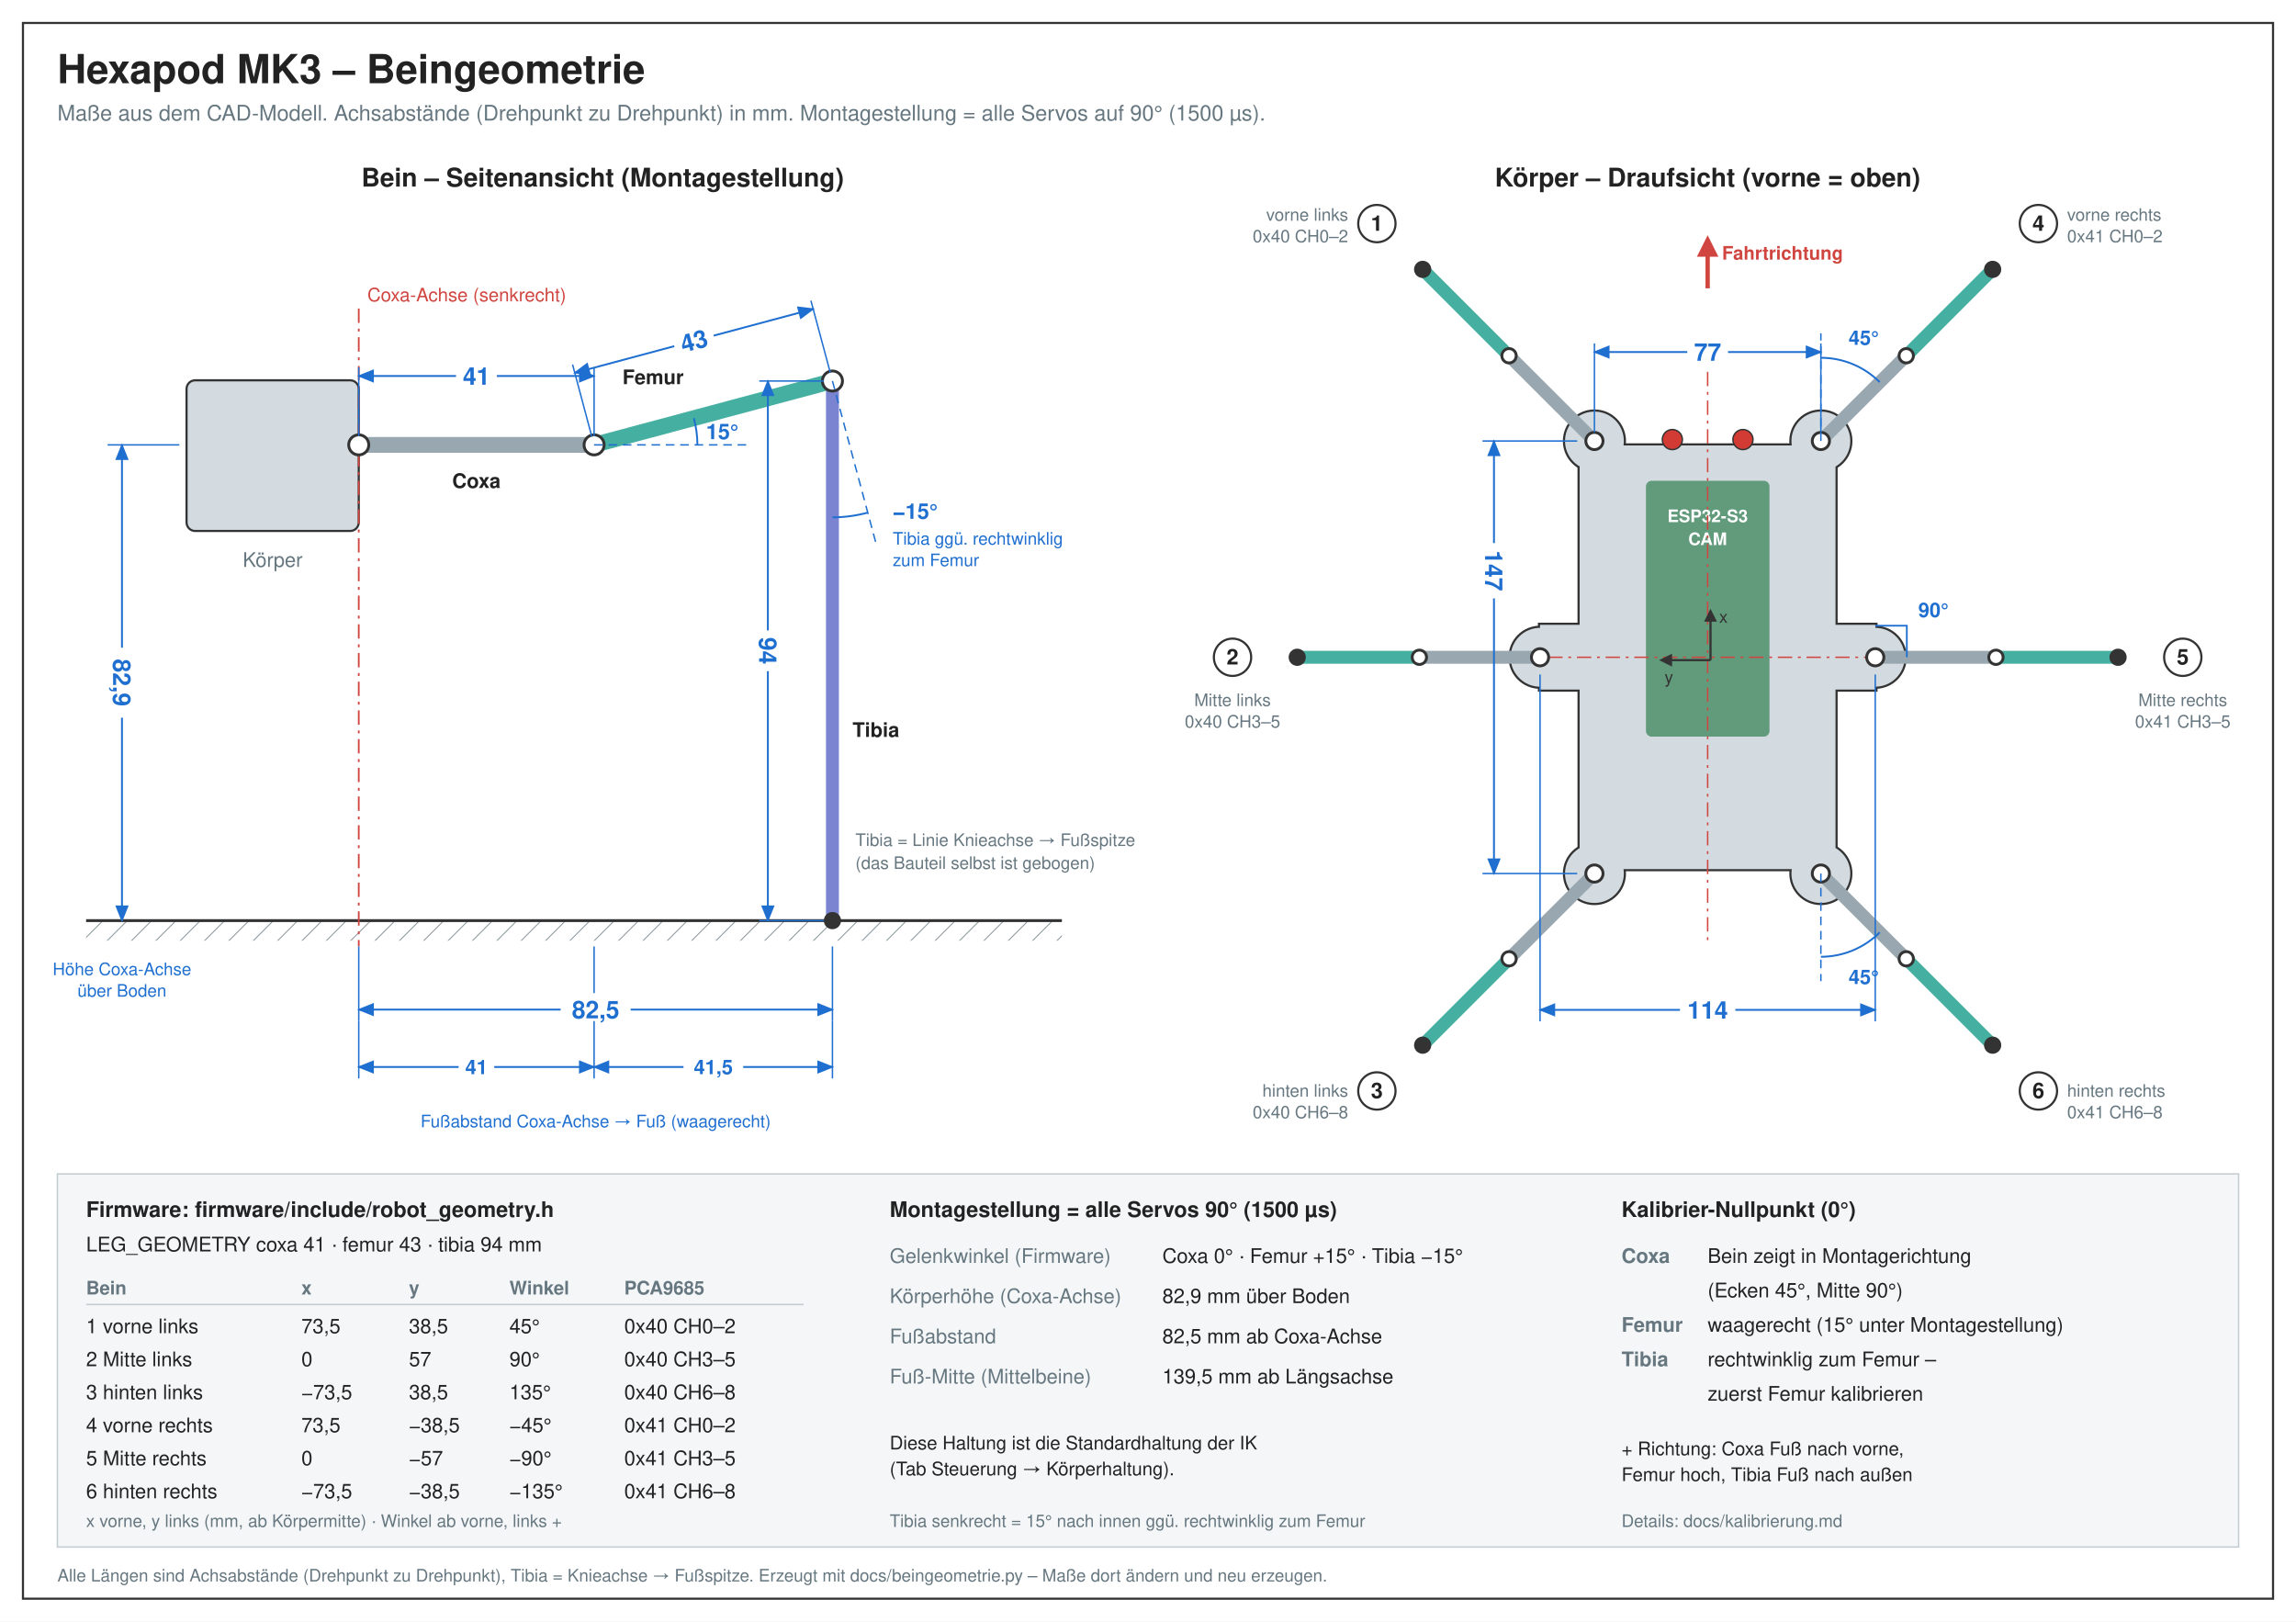
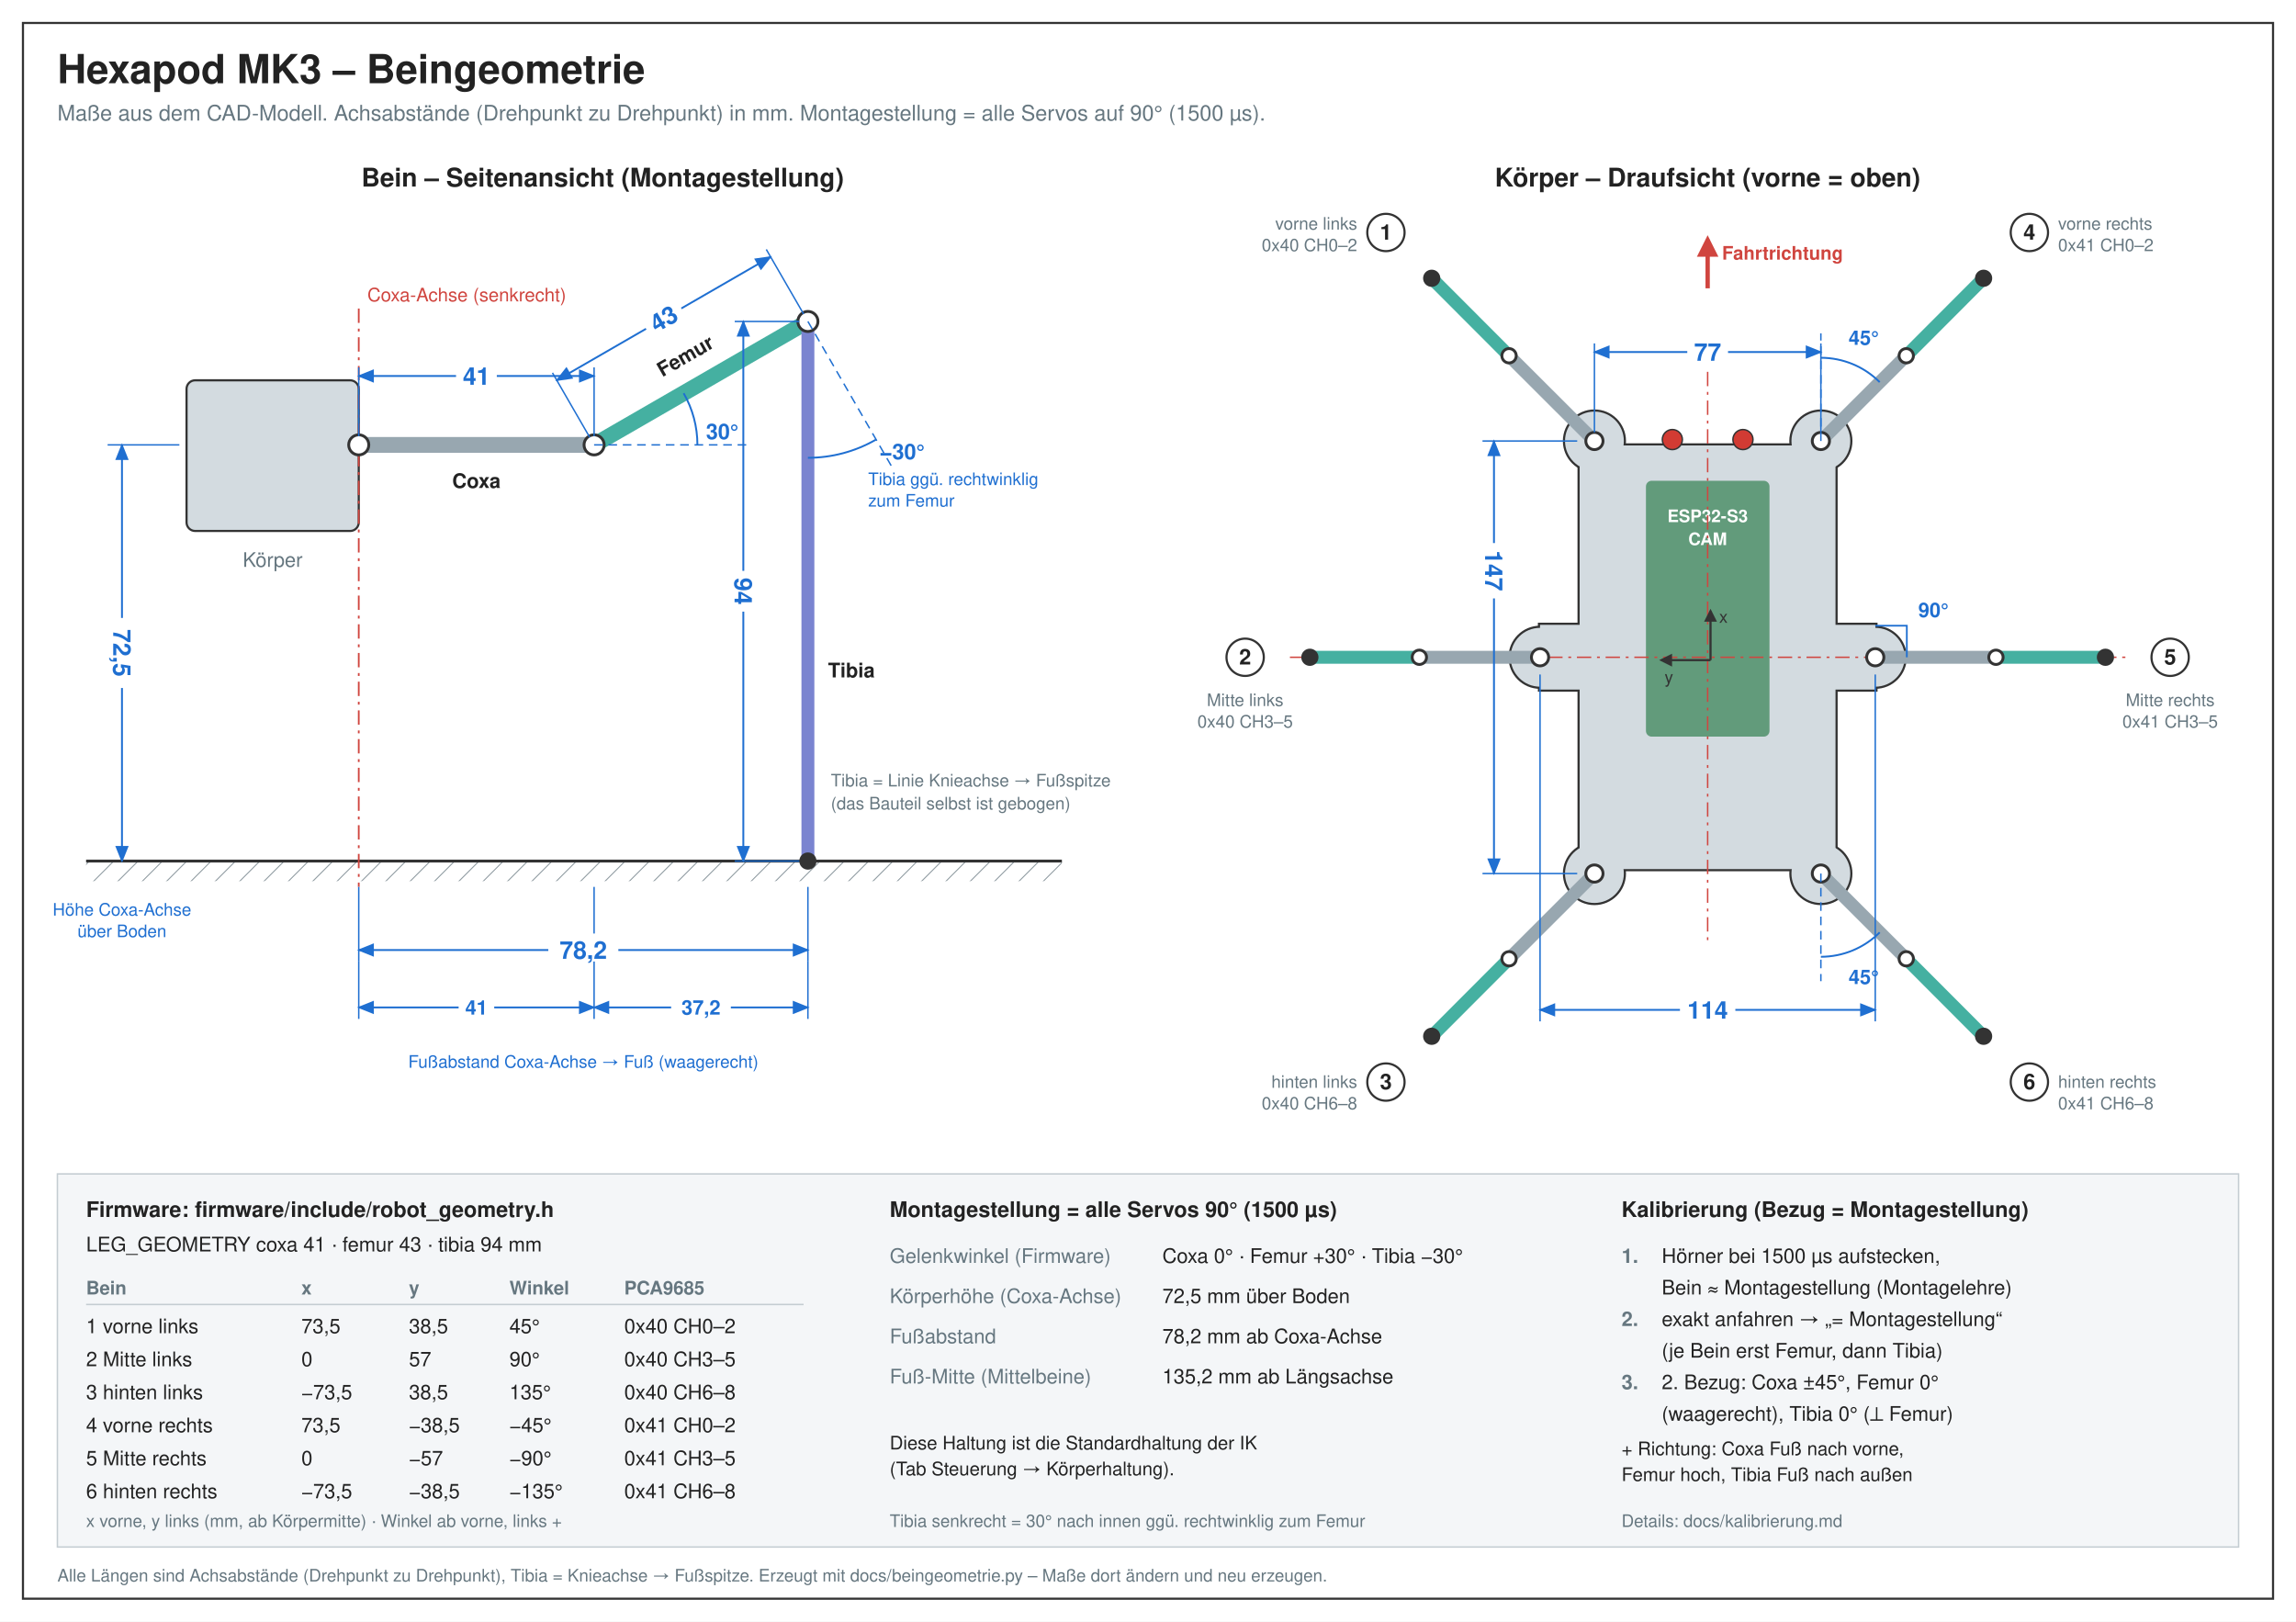
<svg xmlns="http://www.w3.org/2000/svg" width="1600" height="1130" viewBox="0 0 1600 1130" font-family="Helvetica, Arial, 'Liberation Sans', 'DejaVu Sans', sans-serif">
  <defs>
    <marker id="arr" viewBox="0 0 10 10" refX="9" refY="5" markerWidth="9" markerHeight="9" orient="auto-start-reverse">
      <path d="M0,1 L10,5 L0,9 z" fill="#1f6fd1" />
    </marker>
    <pattern id="hatch" width="12" height="12" patternUnits="userSpaceOnUse" patternTransform="rotate(45)">
      <line x1="0" y1="0" x2="0" y2="12" stroke="#8a969c" stroke-width="1.2" />
    </pattern>
  </defs>
  <rect width="1600" height="1130" fill="#fff" />
  <rect x="16" y="16" width="1568" height="1098" fill="none" stroke="#333" stroke-width="1.5" />
  <text x="40.0" y="58.0" font-size="28" text-anchor="start" fill="#222" font-weight="bold">Hexapod MK3 – Beingeometrie</text>
  <text x="40.0" y="84.0" font-size="15" text-anchor="start" fill="#667780" font-weight="normal">Maße aus dem CAD-Modell. Achsabstände (Drehpunkt zu Drehpunkt) in mm. Montagestellung = alle Servos auf 90° (1500 µs).</text>
  <text x="420.0" y="130.0" font-size="18" text-anchor="middle" fill="#222" font-weight="bold">Bein – Seitenansicht (Montagestellung)</text>
-   <rect x="60" y="641.5" width="680" height="14" fill="url(#hatch)" />
-   <line x1="60.0" y1="641.5" x2="740.0" y2="641.5" stroke="#333" stroke-width="2" />
+   <rect x="60" y="600.0" width="680" height="14" fill="url(#hatch)" />
+   <line x1="60.0" y1="600.0" x2="740.0" y2="600.0" stroke="#333" stroke-width="2" />
  <rect x="130.0" y="265.0" width="120" height="105" rx="6" fill="#d3dbe0" stroke="#333" stroke-width="1.5" />
  <text x="190.0" y="395.0" font-size="14" text-anchor="middle" fill="#667780" font-weight="normal">Körper</text>
-   <line x1="250.0" y1="215.0" x2="250.0" y2="659.5" stroke="#d0453f" stroke-width="1.2" stroke-dasharray="10 4 2 4" />
+   <line x1="250.0" y1="215.0" x2="250.0" y2="618.0" stroke="#d0453f" stroke-width="1.2" stroke-dasharray="10 4 2 4" />
  <text x="256.0" y="210.0" font-size="13" text-anchor="start" fill="#d0453f" font-weight="normal">Coxa-Achse (senkrecht)</text>
  <line x1="250.0" y1="310.0" x2="414.0" y2="310.0" stroke="#98a7b0" stroke-width="11" stroke-linecap="round" />
-   <line x1="414.0" y1="310.0" x2="580.1" y2="265.5" stroke="#45b0a1" stroke-width="11" stroke-linecap="round" />
-   <line x1="580.1" y1="265.5" x2="580.1" y2="641.5" stroke="#7a84d0" stroke-width="9" stroke-linecap="round" />
+   <line x1="414.0" y1="310.0" x2="563.0" y2="224.0" stroke="#45b0a1" stroke-width="11" stroke-linecap="round" />
+   <line x1="563.0" y1="224.0" x2="563.0" y2="600.0" stroke="#7a84d0" stroke-width="9" stroke-linecap="round" />
  <circle cx="250.0" cy="310.0" r="7" fill="#fff" stroke="#333" stroke-width="2" />
  <circle cx="414.0" cy="310.0" r="7" fill="#fff" stroke="#333" stroke-width="2" />
-   <circle cx="580.1" cy="265.5" r="7" fill="#fff" stroke="#333" stroke-width="2" />
-   <circle cx="580.1" cy="641.5" r="6" fill="#333" />
+   <circle cx="563.0" cy="224.0" r="7" fill="#fff" stroke="#333" stroke-width="2" />
+   <circle cx="563.0" cy="600.0" r="6" fill="#333" />
  <text x="332.0" y="340.0" font-size="14" text-anchor="middle" fill="#222" font-weight="bold">Coxa</text>
-   <text x="455.1" y="267.7" font-size="14" text-anchor="middle" fill="#222" font-weight="bold">Femur</text>
-   <text x="594.1" y="513.5" font-size="14" text-anchor="start" fill="#222" font-weight="bold">Tibia</text>
-   <text x="596.1" y="589.5" font-size="12" text-anchor="start" fill="#667780" font-weight="normal">Tibia = Linie Knieachse → Fußspitze</text>
-   <text x="596.1" y="605.5" font-size="12" text-anchor="start" fill="#667780" font-weight="normal">(das Bauteil selbst ist gebogen)</text>
+   <text x="477.5" y="252.9" font-size="14" text-anchor="middle" fill="#222" font-weight="bold" transform="rotate(-30.0 477.5 247.9)">Femur</text>
+   <text x="577.0" y="472.0" font-size="14" text-anchor="start" fill="#222" font-weight="bold">Tibia</text>
+   <text x="579.0" y="548.0" font-size="12" text-anchor="start" fill="#667780" font-weight="normal">Tibia = Linie Knieachse → Fußspitze</text>
+   <text x="579.0" y="564.0" font-size="12" text-anchor="start" fill="#667780" font-weight="normal">(das Bauteil selbst ist gebogen)</text>
  <line x1="250.0" y1="304.0" x2="250.0" y2="256.0" stroke="#1f6fd1" stroke-width="1" />
  <line x1="414.0" y1="304.0" x2="414.0" y2="256.0" stroke="#1f6fd1" stroke-width="1" />
  <line x1="250.0" y1="262.0" x2="414.0" y2="262.0" stroke="#1f6fd1" stroke-width="1.3" marker-start="url(#arr)" marker-end="url(#arr)" />
  <g>
    <rect x="317.8" y="250.5" width="28.4" height="23" fill="#fff" rx="3" />
    <text x="332.0" y="268.1" font-size="17" text-anchor="middle" fill="#1f6fd1" font-weight="bold">41</text>
  </g>
-   <line x1="412.4" y1="304.2" x2="399.0" y2="254.0" stroke="#1f6fd1" stroke-width="1" />
-   <line x1="578.6" y1="259.7" x2="565.1" y2="209.5" stroke="#1f6fd1" stroke-width="1" />
-   <line x1="400.5" y1="259.8" x2="566.7" y2="215.3" stroke="#1f6fd1" stroke-width="1.3" marker-start="url(#arr)" marker-end="url(#arr)" />
-   <g transform="rotate(-15.0 483.6 237.5)">
-     <rect x="469.4" y="226.0" width="28.4" height="23" fill="#fff" rx="3" />
-     <text x="483.6" y="243.6" font-size="17" text-anchor="middle" fill="#1f6fd1" font-weight="bold">43</text>
-   </g>
-   <line x1="574.1" y1="265.5" x2="529.1" y2="265.5" stroke="#1f6fd1" stroke-width="1" />
-   <line x1="574.1" y1="641.5" x2="529.1" y2="641.5" stroke="#1f6fd1" stroke-width="1" />
-   <line x1="535.1" y1="265.5" x2="535.1" y2="641.5" stroke="#1f6fd1" stroke-width="1.3" marker-start="url(#arr)" marker-end="url(#arr)" />
-   <g transform="rotate(90.0 535.1 453.5)">
-     <rect x="520.9" y="442.0" width="28.4" height="23" fill="#fff" rx="3" />
-     <text x="535.1" y="459.6" font-size="17" text-anchor="middle" fill="#1f6fd1" font-weight="bold">94</text>
+   <line x1="411.0" y1="304.8" x2="385.0" y2="259.8" stroke="#1f6fd1" stroke-width="1" />
+   <line x1="560.0" y1="218.8" x2="534.0" y2="173.8" stroke="#1f6fd1" stroke-width="1" />
+   <line x1="388.0" y1="265.0" x2="537.0" y2="179.0" stroke="#1f6fd1" stroke-width="1.3" marker-start="url(#arr)" marker-end="url(#arr)" />
+   <g transform="rotate(-30.0 462.5 222.0)">
+     <rect x="448.3" y="210.5" width="28.4" height="23" fill="#fff" rx="3" />
+     <text x="462.5" y="228.1" font-size="17" text-anchor="middle" fill="#1f6fd1" font-weight="bold">43</text>
+   </g>
+   <line x1="557.0" y1="224.0" x2="512.0" y2="224.0" stroke="#1f6fd1" stroke-width="1" />
+   <line x1="557.0" y1="600.0" x2="512.0" y2="600.0" stroke="#1f6fd1" stroke-width="1" />
+   <line x1="518.0" y1="224.0" x2="518.0" y2="600.0" stroke="#1f6fd1" stroke-width="1.3" marker-start="url(#arr)" marker-end="url(#arr)" />
+   <g transform="rotate(90.0 518.0 412.0)">
+     <rect x="503.8" y="400.5" width="28.4" height="23" fill="#fff" rx="3" />
+     <text x="518.0" y="418.1" font-size="17" text-anchor="middle" fill="#1f6fd1" font-weight="bold">94</text>
  </g>
  <line x1="414.0" y1="310.0" x2="524.0" y2="310.0" stroke="#1f6fd1" stroke-width="1" stroke-dasharray="6 4" />
-   <path d="M483.5,291.4 A72,72 0 0,1 486.0,310.0" fill="none" stroke="#1f6fd1" stroke-width="1.3" />
-   <text x="492.0" y="306.0" font-size="15" text-anchor="start" fill="#1f6fd1" font-weight="bold">15°</text>
-   <line x1="580.1" y1="265.5" x2="611.2" y2="381.4" stroke="#1f6fd1" stroke-width="1" stroke-dasharray="6 4" />
-   <path d="M604.7,357.2 A95,95 0 0,1 580.1,360.5" fill="none" stroke="#1f6fd1" stroke-width="1.3" />
-   <text x="622.1" y="361.5" font-size="15" text-anchor="start" fill="#1f6fd1" font-weight="bold">−15°</text>
-   <text x="622.1" y="379.5" font-size="12" text-anchor="start" fill="#1f6fd1" font-weight="normal">Tibia ggü. rechtwinklig</text>
-   <text x="622.1" y="394.5" font-size="12" text-anchor="start" fill="#1f6fd1" font-weight="normal">zum Femur</text>
-   <line x1="85.0" y1="310.0" x2="85.0" y2="641.5" stroke="#1f6fd1" stroke-width="1.3" marker-start="url(#arr)" marker-end="url(#arr)" />
-   <g transform="rotate(90.0 85.0 475.7)">
-     <rect x="60.6" y="464.2" width="48.8" height="23" fill="#fff" rx="3" />
-     <text x="85.0" y="481.9" font-size="17" text-anchor="middle" fill="#1f6fd1" font-weight="bold">82,9</text>
+   <path d="M476.4,274.0 A72,72 0 0,1 486.0,310.0" fill="none" stroke="#1f6fd1" stroke-width="1.3" />
+   <text x="492.0" y="306.0" font-size="15" text-anchor="start" fill="#1f6fd1" font-weight="bold">30°</text>
+   <line x1="563.0" y1="224.0" x2="623.0" y2="327.9" stroke="#1f6fd1" stroke-width="1" stroke-dasharray="6 4" />
+   <path d="M610.5,306.3 A95,95 0 0,1 563.0,319.0" fill="none" stroke="#1f6fd1" stroke-width="1.3" />
+   <text x="613.0" y="320.0" font-size="15" text-anchor="start" fill="#1f6fd1" font-weight="bold">−30°</text>
+   <text x="605.0" y="338.0" font-size="12" text-anchor="start" fill="#1f6fd1" font-weight="normal">Tibia ggü. rechtwinklig</text>
+   <text x="605.0" y="353.0" font-size="12" text-anchor="start" fill="#1f6fd1" font-weight="normal">zum Femur</text>
+   <line x1="85.0" y1="310.0" x2="85.0" y2="600.0" stroke="#1f6fd1" stroke-width="1.3" marker-start="url(#arr)" marker-end="url(#arr)" />
+   <g transform="rotate(90.0 85.0 455.0)">
+     <rect x="60.6" y="443.5" width="48.8" height="23" fill="#fff" rx="3" />
+     <text x="85.0" y="461.1" font-size="17" text-anchor="middle" fill="#1f6fd1" font-weight="bold">72,5</text>
  </g>
  <line x1="75.0" y1="310.0" x2="125.0" y2="310.0" stroke="#1f6fd1" stroke-width="1" />
-   <text x="85.0" y="679.5" font-size="12" text-anchor="middle" fill="#1f6fd1" font-weight="normal">Höhe Coxa-Achse</text>
-   <text x="85.0" y="694.5" font-size="12" text-anchor="middle" fill="#1f6fd1" font-weight="normal">über Boden</text>
-   <line x1="250.0" y1="659.5" x2="250.0" y2="711.5" stroke="#1f6fd1" stroke-width="1" />
-   <line x1="414.0" y1="659.5" x2="414.0" y2="711.5" stroke="#1f6fd1" stroke-width="1" />
-   <line x1="580.1" y1="659.5" x2="580.1" y2="711.5" stroke="#1f6fd1" stroke-width="1" />
-   <line x1="250.0" y1="703.5" x2="580.1" y2="703.5" stroke="#1f6fd1" stroke-width="1.3" marker-start="url(#arr)" marker-end="url(#arr)" />
-   <g>
-     <rect x="390.7" y="692.0" width="48.8" height="23" fill="#fff" rx="3" />
-     <text x="415.1" y="709.6" font-size="17" text-anchor="middle" fill="#1f6fd1" font-weight="bold">82,5</text>
-   </g>
-   <line x1="250.0" y1="743.5" x2="414.0" y2="743.5" stroke="#1f6fd1" stroke-width="1.3" marker-start="url(#arr)" marker-end="url(#arr)" />
-   <g>
-     <rect x="319.6" y="733.5" width="24.8" height="20" fill="#fff" rx="3" />
-     <text x="332.0" y="748.5" font-size="14" text-anchor="middle" fill="#1f6fd1" font-weight="bold">41</text>
-   </g>
-   <line x1="414.0" y1="743.5" x2="580.1" y2="743.5" stroke="#1f6fd1" stroke-width="1.3" marker-start="url(#arr)" marker-end="url(#arr)" />
-   <g>
-     <rect x="476.3" y="733.5" width="41.6" height="20" fill="#fff" rx="3" />
-     <text x="497.1" y="748.5" font-size="14" text-anchor="middle" fill="#1f6fd1" font-weight="bold">41,5</text>
-   </g>
-   <line x1="250.0" y1="711.5" x2="250.0" y2="751.5" stroke="#1f6fd1" stroke-width="1" />
-   <line x1="414.0" y1="711.5" x2="414.0" y2="751.5" stroke="#1f6fd1" stroke-width="1" />
-   <line x1="580.1" y1="711.5" x2="580.1" y2="751.5" stroke="#1f6fd1" stroke-width="1" />
-   <text x="415.1" y="785.5" font-size="12" text-anchor="middle" fill="#1f6fd1" font-weight="normal">Fußabstand Coxa-Achse → Fuß (waagerecht)</text>
+   <text x="85.0" y="638.0" font-size="12" text-anchor="middle" fill="#1f6fd1" font-weight="normal">Höhe Coxa-Achse</text>
+   <text x="85.0" y="653.0" font-size="12" text-anchor="middle" fill="#1f6fd1" font-weight="normal">über Boden</text>
+   <line x1="250.0" y1="618.0" x2="250.0" y2="670.0" stroke="#1f6fd1" stroke-width="1" />
+   <line x1="414.0" y1="618.0" x2="414.0" y2="670.0" stroke="#1f6fd1" stroke-width="1" />
+   <line x1="563.0" y1="618.0" x2="563.0" y2="670.0" stroke="#1f6fd1" stroke-width="1" />
+   <line x1="250.0" y1="662.0" x2="563.0" y2="662.0" stroke="#1f6fd1" stroke-width="1.3" marker-start="url(#arr)" marker-end="url(#arr)" />
+   <g>
+     <rect x="382.1" y="650.5" width="48.8" height="23" fill="#fff" rx="3" />
+     <text x="406.5" y="668.1" font-size="17" text-anchor="middle" fill="#1f6fd1" font-weight="bold">78,2</text>
+   </g>
+   <line x1="250.0" y1="702.0" x2="414.0" y2="702.0" stroke="#1f6fd1" stroke-width="1.3" marker-start="url(#arr)" marker-end="url(#arr)" />
+   <g>
+     <rect x="319.6" y="692.0" width="24.8" height="20" fill="#fff" rx="3" />
+     <text x="332.0" y="707.0" font-size="14" text-anchor="middle" fill="#1f6fd1" font-weight="bold">41</text>
+   </g>
+   <line x1="414.0" y1="702.0" x2="563.0" y2="702.0" stroke="#1f6fd1" stroke-width="1.3" marker-start="url(#arr)" marker-end="url(#arr)" />
+   <g>
+     <rect x="467.7" y="692.0" width="41.6" height="20" fill="#fff" rx="3" />
+     <text x="488.5" y="707.0" font-size="14" text-anchor="middle" fill="#1f6fd1" font-weight="bold">37,2</text>
+   </g>
+   <line x1="250.0" y1="670.0" x2="250.0" y2="710.0" stroke="#1f6fd1" stroke-width="1" />
+   <line x1="414.0" y1="670.0" x2="414.0" y2="710.0" stroke="#1f6fd1" stroke-width="1" />
+   <line x1="563.0" y1="670.0" x2="563.0" y2="710.0" stroke="#1f6fd1" stroke-width="1" />
+   <text x="406.5" y="744.0" font-size="12" text-anchor="middle" fill="#1f6fd1" font-weight="normal">Fußabstand Coxa-Achse → Fuß (waagerecht)</text>
  <text x="1190.0" y="130.0" font-size="18" text-anchor="middle" fill="#222" font-weight="bold">Körper – Draufsicht (vorne = oben)</text>
  <rect x="1100.8" y="310.4" width="178.3" height="295.2" rx="12" fill="#333" stroke="#333" stroke-width="3" />
  <circle cx="1111.1" cy="307.3" r="20.5" fill="#333" stroke="#333" stroke-width="3" />
  <circle cx="1073.2" cy="458.0" r="20.5" fill="#333" stroke="#333" stroke-width="3" />
  <circle cx="1111.1" cy="608.7" r="20.5" fill="#333" stroke="#333" stroke-width="3" />
  <circle cx="1268.9" cy="307.3" r="20.5" fill="#333" stroke="#333" stroke-width="3" />
  <circle cx="1306.8" cy="458.0" r="20.5" fill="#333" stroke="#333" stroke-width="3" />
  <circle cx="1268.9" cy="608.7" r="20.5" fill="#333" stroke="#333" stroke-width="3" />
  <rect x="1073.2" y="435.4" width="31.8" height="45.1" rx="0" fill="#333" stroke="#333" stroke-width="3" />
  <rect x="1275.1" y="435.4" width="31.8" height="45.1" rx="0" fill="#333" stroke="#333" stroke-width="3" />
  <rect x="1100.8" y="310.4" width="178.3" height="295.2" rx="12" fill="#d3dbe0" />
  <circle cx="1111.1" cy="307.3" r="20.5" fill="#d3dbe0" />
  <circle cx="1073.2" cy="458.0" r="20.5" fill="#d3dbe0" />
  <circle cx="1111.1" cy="608.7" r="20.5" fill="#d3dbe0" />
  <circle cx="1268.9" cy="307.3" r="20.5" fill="#d3dbe0" />
  <circle cx="1306.8" cy="458.0" r="20.5" fill="#d3dbe0" />
  <circle cx="1268.9" cy="608.7" r="20.5" fill="#d3dbe0" />
  <rect x="1073.2" y="435.4" width="31.8" height="45.1" rx="0" fill="#d3dbe0" />
  <rect x="1275.1" y="435.4" width="31.8" height="45.1" rx="0" fill="#d3dbe0" />
  <rect x="1147.0" y="335.0" width="86.1" height="178.3" rx="4" fill="#4f8f6a" opacity="0.85" />
  <text x="1190.0" y="363.8" font-size="12" text-anchor="middle" fill="#fff" font-weight="bold">ESP32-S3</text>
  <text x="1190.0" y="379.8" font-size="12" text-anchor="middle" fill="#fff" font-weight="bold">CAM</text>
  <circle cx="1165.4" cy="306.3" r="7" fill="#d23b33" stroke="#333" stroke-width="1" />
  <circle cx="1214.6" cy="306.3" r="7" fill="#d23b33" stroke="#333" stroke-width="1" />
  <line x1="1190.0" y1="259.1" x2="1190.0" y2="656.9" stroke="#d0453f" stroke-width="1" stroke-dasharray="10 4 2 4" />
  <line x1="898.9" y1="458.0" x2="1481.1" y2="458.0" stroke="#d0453f" stroke-width="1" stroke-dasharray="10 4 2 4" />
  <line x1="1111.1" y1="307.3" x2="1051.6" y2="247.9" stroke="#98a7b0" stroke-width="9" stroke-linecap="round" />
-   <line x1="1051.6" y1="247.9" x2="991.4" y2="187.7" stroke="#45b0a1" stroke-width="9" stroke-linecap="round" />
+   <line x1="1051.6" y1="247.9" x2="997.7" y2="193.9" stroke="#45b0a1" stroke-width="9" stroke-linecap="round" />
  <circle cx="1111.1" cy="307.3" r="6" fill="#fff" stroke="#333" stroke-width="2" />
  <circle cx="1051.6" cy="247.9" r="5" fill="#fff" stroke="#333" stroke-width="2" />
-   <circle cx="991.4" cy="187.7" r="6" fill="#333" />
-   <circle cx="959.5" cy="155.8" r="13" fill="#fff" stroke="#333" stroke-width="1.5" />
-   <text x="959.5" y="160.8" font-size="15" text-anchor="middle" fill="#222" font-weight="bold">1</text>
-   <text x="939.5" y="153.8" font-size="12" text-anchor="end" fill="#667780" font-weight="normal">vorne links</text>
-   <text x="939.5" y="168.8" font-size="12" text-anchor="end" fill="#667780" font-weight="normal">0x40 CH0–2</text>
+   <circle cx="997.7" cy="193.9" r="6" fill="#333" />
+   <circle cx="965.8" cy="162.0" r="13" fill="#fff" stroke="#333" stroke-width="1.5" />
+   <text x="965.8" y="167.0" font-size="15" text-anchor="middle" fill="#222" font-weight="bold">1</text>
+   <text x="945.8" y="160.0" font-size="12" text-anchor="end" fill="#667780" font-weight="normal">vorne links</text>
+   <text x="945.8" y="175.0" font-size="12" text-anchor="end" fill="#667780" font-weight="normal">0x40 CH0–2</text>
  <line x1="1073.2" y1="458.0" x2="989.1" y2="458.0" stroke="#98a7b0" stroke-width="9" stroke-linecap="round" />
-   <line x1="989.1" y1="458.0" x2="904.0" y2="458.0" stroke="#45b0a1" stroke-width="9" stroke-linecap="round" />
+   <line x1="989.1" y1="458.0" x2="912.8" y2="458.0" stroke="#45b0a1" stroke-width="9" stroke-linecap="round" />
  <circle cx="1073.2" cy="458.0" r="6" fill="#fff" stroke="#333" stroke-width="2" />
  <circle cx="989.1" cy="458.0" r="5" fill="#fff" stroke="#333" stroke-width="2" />
-   <circle cx="904.0" cy="458.0" r="6" fill="#333" />
-   <circle cx="858.9" cy="458.0" r="13" fill="#fff" stroke="#333" stroke-width="1.5" />
-   <text x="858.9" y="463.0" font-size="15" text-anchor="middle" fill="#222" font-weight="bold">2</text>
-   <text x="858.9" y="492.0" font-size="12" text-anchor="middle" fill="#667780" font-weight="normal">Mitte links</text>
-   <text x="858.9" y="507.0" font-size="12" text-anchor="middle" fill="#667780" font-weight="normal">0x40 CH3–5</text>
+   <circle cx="912.8" cy="458.0" r="6" fill="#333" />
+   <circle cx="867.7" cy="458.0" r="13" fill="#fff" stroke="#333" stroke-width="1.5" />
+   <text x="867.7" y="463.0" font-size="15" text-anchor="middle" fill="#222" font-weight="bold">2</text>
+   <text x="867.7" y="492.0" font-size="12" text-anchor="middle" fill="#667780" font-weight="normal">Mitte links</text>
+   <text x="867.7" y="507.0" font-size="12" text-anchor="middle" fill="#667780" font-weight="normal">0x40 CH3–5</text>
  <line x1="1111.1" y1="608.7" x2="1051.6" y2="668.1" stroke="#98a7b0" stroke-width="9" stroke-linecap="round" />
-   <line x1="1051.6" y1="668.1" x2="991.4" y2="728.3" stroke="#45b0a1" stroke-width="9" stroke-linecap="round" />
+   <line x1="1051.6" y1="668.1" x2="997.7" y2="722.1" stroke="#45b0a1" stroke-width="9" stroke-linecap="round" />
  <circle cx="1111.1" cy="608.7" r="6" fill="#fff" stroke="#333" stroke-width="2" />
  <circle cx="1051.6" cy="668.1" r="5" fill="#fff" stroke="#333" stroke-width="2" />
-   <circle cx="991.4" cy="728.3" r="6" fill="#333" />
-   <circle cx="959.5" cy="760.2" r="13" fill="#fff" stroke="#333" stroke-width="1.5" />
-   <text x="959.5" y="765.2" font-size="15" text-anchor="middle" fill="#222" font-weight="bold">3</text>
-   <text x="939.5" y="764.2" font-size="12" text-anchor="end" fill="#667780" font-weight="normal">hinten links</text>
-   <text x="939.5" y="779.2" font-size="12" text-anchor="end" fill="#667780" font-weight="normal">0x40 CH6–8</text>
+   <circle cx="997.7" cy="722.1" r="6" fill="#333" />
+   <circle cx="965.8" cy="754.0" r="13" fill="#fff" stroke="#333" stroke-width="1.5" />
+   <text x="965.8" y="759.0" font-size="15" text-anchor="middle" fill="#222" font-weight="bold">3</text>
+   <text x="945.8" y="758.0" font-size="12" text-anchor="end" fill="#667780" font-weight="normal">hinten links</text>
+   <text x="945.8" y="773.0" font-size="12" text-anchor="end" fill="#667780" font-weight="normal">0x40 CH6–8</text>
  <line x1="1268.9" y1="307.3" x2="1328.4" y2="247.9" stroke="#98a7b0" stroke-width="9" stroke-linecap="round" />
-   <line x1="1328.4" y1="247.9" x2="1388.6" y2="187.7" stroke="#45b0a1" stroke-width="9" stroke-linecap="round" />
+   <line x1="1328.4" y1="247.9" x2="1382.3" y2="193.9" stroke="#45b0a1" stroke-width="9" stroke-linecap="round" />
  <circle cx="1268.9" cy="307.3" r="6" fill="#fff" stroke="#333" stroke-width="2" />
  <circle cx="1328.4" cy="247.9" r="5" fill="#fff" stroke="#333" stroke-width="2" />
-   <circle cx="1388.6" cy="187.7" r="6" fill="#333" />
-   <circle cx="1420.5" cy="155.8" r="13" fill="#fff" stroke="#333" stroke-width="1.5" />
-   <text x="1420.5" y="160.8" font-size="15" text-anchor="middle" fill="#222" font-weight="bold">4</text>
-   <text x="1440.5" y="153.8" font-size="12" text-anchor="start" fill="#667780" font-weight="normal">vorne rechts</text>
-   <text x="1440.5" y="168.8" font-size="12" text-anchor="start" fill="#667780" font-weight="normal">0x41 CH0–2</text>
+   <circle cx="1382.3" cy="193.9" r="6" fill="#333" />
+   <circle cx="1414.2" cy="162.0" r="13" fill="#fff" stroke="#333" stroke-width="1.5" />
+   <text x="1414.2" y="167.0" font-size="15" text-anchor="middle" fill="#222" font-weight="bold">4</text>
+   <text x="1434.2" y="160.0" font-size="12" text-anchor="start" fill="#667780" font-weight="normal">vorne rechts</text>
+   <text x="1434.2" y="175.0" font-size="12" text-anchor="start" fill="#667780" font-weight="normal">0x41 CH0–2</text>
  <line x1="1306.8" y1="458.0" x2="1390.9" y2="458.0" stroke="#98a7b0" stroke-width="9" stroke-linecap="round" />
-   <line x1="1390.9" y1="458.0" x2="1476.0" y2="458.0" stroke="#45b0a1" stroke-width="9" stroke-linecap="round" />
+   <line x1="1390.9" y1="458.0" x2="1467.2" y2="458.0" stroke="#45b0a1" stroke-width="9" stroke-linecap="round" />
  <circle cx="1306.8" cy="458.0" r="6" fill="#fff" stroke="#333" stroke-width="2" />
  <circle cx="1390.9" cy="458.0" r="5" fill="#fff" stroke="#333" stroke-width="2" />
-   <circle cx="1476.0" cy="458.0" r="6" fill="#333" />
-   <circle cx="1521.1" cy="458.0" r="13" fill="#fff" stroke="#333" stroke-width="1.5" />
-   <text x="1521.1" y="463.0" font-size="15" text-anchor="middle" fill="#222" font-weight="bold">5</text>
-   <text x="1521.1" y="492.0" font-size="12" text-anchor="middle" fill="#667780" font-weight="normal">Mitte rechts</text>
-   <text x="1521.1" y="507.0" font-size="12" text-anchor="middle" fill="#667780" font-weight="normal">0x41 CH3–5</text>
+   <circle cx="1467.2" cy="458.0" r="6" fill="#333" />
+   <circle cx="1512.3" cy="458.0" r="13" fill="#fff" stroke="#333" stroke-width="1.5" />
+   <text x="1512.3" y="463.0" font-size="15" text-anchor="middle" fill="#222" font-weight="bold">5</text>
+   <text x="1512.3" y="492.0" font-size="12" text-anchor="middle" fill="#667780" font-weight="normal">Mitte rechts</text>
+   <text x="1512.3" y="507.0" font-size="12" text-anchor="middle" fill="#667780" font-weight="normal">0x41 CH3–5</text>
  <line x1="1268.9" y1="608.7" x2="1328.4" y2="668.1" stroke="#98a7b0" stroke-width="9" stroke-linecap="round" />
-   <line x1="1328.4" y1="668.1" x2="1388.6" y2="728.3" stroke="#45b0a1" stroke-width="9" stroke-linecap="round" />
+   <line x1="1328.4" y1="668.1" x2="1382.3" y2="722.1" stroke="#45b0a1" stroke-width="9" stroke-linecap="round" />
  <circle cx="1268.9" cy="608.7" r="6" fill="#fff" stroke="#333" stroke-width="2" />
  <circle cx="1328.4" cy="668.1" r="5" fill="#fff" stroke="#333" stroke-width="2" />
-   <circle cx="1388.6" cy="728.3" r="6" fill="#333" />
-   <circle cx="1420.5" cy="760.2" r="13" fill="#fff" stroke="#333" stroke-width="1.5" />
-   <text x="1420.5" y="765.2" font-size="15" text-anchor="middle" fill="#222" font-weight="bold">6</text>
-   <text x="1440.5" y="764.2" font-size="12" text-anchor="start" fill="#667780" font-weight="normal">hinten rechts</text>
-   <text x="1440.5" y="779.2" font-size="12" text-anchor="start" fill="#667780" font-weight="normal">0x41 CH6–8</text>
+   <circle cx="1382.3" cy="722.1" r="6" fill="#333" />
+   <circle cx="1414.2" cy="754.0" r="13" fill="#fff" stroke="#333" stroke-width="1.5" />
+   <text x="1414.2" y="759.0" font-size="15" text-anchor="middle" fill="#222" font-weight="bold">6</text>
+   <text x="1434.2" y="758.0" font-size="12" text-anchor="start" fill="#667780" font-weight="normal">hinten rechts</text>
+   <text x="1434.2" y="773.0" font-size="12" text-anchor="start" fill="#667780" font-weight="normal">0x41 CH6–8</text>
  <line x1="1268.9" y1="307.3" x2="1268.9" y2="232.3" stroke="#1f6fd1" stroke-width="1" stroke-dasharray="6 4" />
  <path d="M1268.9,249.3 A58,58 0 0,1 1309.9,266.3" fill="none" stroke="#1f6fd1" stroke-width="1.3" />
  <text x="1298.8" y="240.3" font-size="14" text-anchor="middle" fill="#1f6fd1" font-weight="bold">45°</text>
  <line x1="1268.9" y1="608.7" x2="1268.9" y2="683.7" stroke="#1f6fd1" stroke-width="1" stroke-dasharray="6 4" />
  <path d="M1309.9,649.7 A58,58 0 0,1 1268.9,666.7" fill="none" stroke="#1f6fd1" stroke-width="1.3" />
  <text x="1298.8" y="685.7" font-size="14" text-anchor="middle" fill="#1f6fd1" font-weight="bold">45°</text>
  <path d="M1328.8,458.0 L1328.8,436.0 L1306.8,436.0" fill="none" stroke="#1f6fd1" stroke-width="1.2" />
  <text x="1336.8" y="430.0" font-size="14" text-anchor="start" fill="#1f6fd1" font-weight="bold">90°</text>
  <line x1="1111.1" y1="301.3" x2="1111.1" y2="239.3" stroke="#1f6fd1" stroke-width="1" />
  <line x1="1268.9" y1="301.3" x2="1268.9" y2="239.3" stroke="#1f6fd1" stroke-width="1" />
  <line x1="1111.1" y1="245.3" x2="1268.9" y2="245.3" stroke="#1f6fd1" stroke-width="1.3" marker-start="url(#arr)" marker-end="url(#arr)" />
  <g>
    <rect x="1175.8" y="233.8" width="28.4" height="23" fill="#fff" rx="3" />
    <text x="1190.0" y="251.4" font-size="17" text-anchor="middle" fill="#1f6fd1" font-weight="bold">77</text>
  </g>
  <line x1="1073.2" y1="470.0" x2="1073.2" y2="711.7" stroke="#1f6fd1" stroke-width="1" />
  <line x1="1306.8" y1="470.0" x2="1306.8" y2="711.7" stroke="#1f6fd1" stroke-width="1" />
  <line x1="1073.2" y1="703.7" x2="1306.8" y2="703.7" stroke="#1f6fd1" stroke-width="1.3" marker-start="url(#arr)" marker-end="url(#arr)" />
  <g>
    <rect x="1170.7" y="692.2" width="38.6" height="23" fill="#fff" rx="3" />
    <text x="1190.0" y="709.8" font-size="17" text-anchor="middle" fill="#1f6fd1" font-weight="bold">114</text>
  </g>
  <line x1="1099.1" y1="307.3" x2="1033.1" y2="307.3" stroke="#1f6fd1" stroke-width="1" />
  <line x1="1099.1" y1="608.7" x2="1033.1" y2="608.7" stroke="#1f6fd1" stroke-width="1" />
  <line x1="1041.1" y1="307.3" x2="1041.1" y2="608.7" stroke="#1f6fd1" stroke-width="1.3" marker-start="url(#arr)" marker-end="url(#arr)" />
  <g transform="rotate(90.0 1041.1 397.7)">
    <rect x="1021.8" y="386.2" width="38.6" height="23" fill="#fff" rx="3" />
    <text x="1041.1" y="403.9" font-size="17" text-anchor="middle" fill="#1f6fd1" font-weight="bold">147</text>
  </g>
  <line x1="1190.0" y1="200.9" x2="1190.0" y2="166.9" stroke="#d0453f" stroke-width="3" marker-end="url(#arrR)" />
  <defs>
    <marker id="arrR" viewBox="0 0 10 10" refX="8" refY="5" markerWidth="5" markerHeight="5" orient="auto">
      <path d="M0,0 L10,5 L0,10 z" fill="#d0453f" />
    </marker>
  </defs>
  <text x="1200.0" y="180.9" font-size="13" text-anchor="start" fill="#d0453f" font-weight="bold">Fahrtrichtung</text>
  <g transform="translate(1192.0,460.0)">
    <line x1="0" y1="0" x2="0" y2="-34" stroke="#333" stroke-width="1.5" marker-end="url(#arrK)" />
    <line x1="0" y1="0" x2="-34" y2="0" stroke="#333" stroke-width="1.5" marker-end="url(#arrK)" />
    <text x="6" y="-26" font-size="12" fill="#333">x</text>
    <text x="-32" y="16" font-size="12" fill="#333">y</text>
  </g>
  <defs>
    <marker id="arrK" viewBox="0 0 10 10" refX="8" refY="5" markerWidth="6" markerHeight="6" orient="auto">
      <path d="M0,0 L10,5 L0,10 z" fill="#333" />
    </marker>
  </defs>
  <rect x="40" y="818" width="1520" height="260" fill="#f4f6f8" stroke="#c4ccd1" />
  <text x="60.0" y="848.0" font-size="15" text-anchor="start" fill="#222" font-weight="bold">Firmware: firmware/include/robot_geometry.h</text>
  <text x="60.0" y="872.0" font-size="14" text-anchor="start" fill="#222" font-weight="normal">LEG_GEOMETRY  coxa 41 · femur 43 · tibia 94 mm</text>
  <text x="60.0" y="902.0" font-size="13" text-anchor="start" fill="#667780" font-weight="bold">Bein</text>
  <text x="210.0" y="902.0" font-size="13" text-anchor="start" fill="#667780" font-weight="bold">x</text>
  <text x="285.0" y="902.0" font-size="13" text-anchor="start" fill="#667780" font-weight="bold">y</text>
  <text x="355.0" y="902.0" font-size="13" text-anchor="start" fill="#667780" font-weight="bold">Winkel</text>
  <text x="435.0" y="902.0" font-size="13" text-anchor="start" fill="#667780" font-weight="bold">PCA9685</text>
  <line x1="60.0" y1="909.0" x2="560.0" y2="909.0" stroke="#c4ccd1" stroke-width="1" />
  <text x="60.0" y="929.0" font-size="14" text-anchor="start" fill="#222" font-weight="normal">1  vorne links</text>
  <text x="210.0" y="929.0" font-size="14" text-anchor="start" fill="#222" font-weight="normal">73,5</text>
  <text x="285.0" y="929.0" font-size="14" text-anchor="start" fill="#222" font-weight="normal">38,5</text>
  <text x="355.0" y="929.0" font-size="14" text-anchor="start" fill="#222" font-weight="normal">45°</text>
  <text x="435.0" y="929.0" font-size="14" text-anchor="start" fill="#222" font-weight="normal">0x40 CH0–2</text>
  <text x="60.0" y="952.0" font-size="14" text-anchor="start" fill="#222" font-weight="normal">2  Mitte links</text>
  <text x="210.0" y="952.0" font-size="14" text-anchor="start" fill="#222" font-weight="normal">0</text>
  <text x="285.0" y="952.0" font-size="14" text-anchor="start" fill="#222" font-weight="normal">57</text>
  <text x="355.0" y="952.0" font-size="14" text-anchor="start" fill="#222" font-weight="normal">90°</text>
  <text x="435.0" y="952.0" font-size="14" text-anchor="start" fill="#222" font-weight="normal">0x40 CH3–5</text>
  <text x="60.0" y="975.0" font-size="14" text-anchor="start" fill="#222" font-weight="normal">3  hinten links</text>
  <text x="210.0" y="975.0" font-size="14" text-anchor="start" fill="#222" font-weight="normal">−73,5</text>
  <text x="285.0" y="975.0" font-size="14" text-anchor="start" fill="#222" font-weight="normal">38,5</text>
  <text x="355.0" y="975.0" font-size="14" text-anchor="start" fill="#222" font-weight="normal">135°</text>
  <text x="435.0" y="975.0" font-size="14" text-anchor="start" fill="#222" font-weight="normal">0x40 CH6–8</text>
  <text x="60.0" y="998.0" font-size="14" text-anchor="start" fill="#222" font-weight="normal">4  vorne rechts</text>
  <text x="210.0" y="998.0" font-size="14" text-anchor="start" fill="#222" font-weight="normal">73,5</text>
  <text x="285.0" y="998.0" font-size="14" text-anchor="start" fill="#222" font-weight="normal">−38,5</text>
  <text x="355.0" y="998.0" font-size="14" text-anchor="start" fill="#222" font-weight="normal">−45°</text>
  <text x="435.0" y="998.0" font-size="14" text-anchor="start" fill="#222" font-weight="normal">0x41 CH0–2</text>
  <text x="60.0" y="1021.0" font-size="14" text-anchor="start" fill="#222" font-weight="normal">5  Mitte rechts</text>
  <text x="210.0" y="1021.0" font-size="14" text-anchor="start" fill="#222" font-weight="normal">0</text>
  <text x="285.0" y="1021.0" font-size="14" text-anchor="start" fill="#222" font-weight="normal">−57</text>
  <text x="355.0" y="1021.0" font-size="14" text-anchor="start" fill="#222" font-weight="normal">−90°</text>
  <text x="435.0" y="1021.0" font-size="14" text-anchor="start" fill="#222" font-weight="normal">0x41 CH3–5</text>
  <text x="60.0" y="1044.0" font-size="14" text-anchor="start" fill="#222" font-weight="normal">6  hinten rechts</text>
  <text x="210.0" y="1044.0" font-size="14" text-anchor="start" fill="#222" font-weight="normal">−73,5</text>
  <text x="285.0" y="1044.0" font-size="14" text-anchor="start" fill="#222" font-weight="normal">−38,5</text>
  <text x="355.0" y="1044.0" font-size="14" text-anchor="start" fill="#222" font-weight="normal">−135°</text>
  <text x="435.0" y="1044.0" font-size="14" text-anchor="start" fill="#222" font-weight="normal">0x41 CH6–8</text>
  <text x="60.0" y="1064.0" font-size="12" text-anchor="start" fill="#667780" font-weight="normal">x vorne, y links (mm, ab Körpermitte) · Winkel ab vorne, links +</text>
  <text x="620.0" y="848.0" font-size="15" text-anchor="start" fill="#222" font-weight="bold">Montagestellung = alle Servos 90° (1500 µs)</text>
  <text x="620.0" y="880.0" font-size="14" text-anchor="start" fill="#667780" font-weight="normal">Gelenkwinkel (Firmware)</text>
-   <text x="810.0" y="880.0" font-size="14" text-anchor="start" fill="#222" font-weight="normal">Coxa 0° · Femur +15° · Tibia −15°</text>
+   <text x="810.0" y="880.0" font-size="14" text-anchor="start" fill="#222" font-weight="normal">Coxa 0° · Femur +30° · Tibia −30°</text>
  <text x="620.0" y="908.0" font-size="14" text-anchor="start" fill="#667780" font-weight="normal">Körperhöhe (Coxa-Achse)</text>
-   <text x="810.0" y="908.0" font-size="14" text-anchor="start" fill="#222" font-weight="normal">82,9 mm über Boden</text>
+   <text x="810.0" y="908.0" font-size="14" text-anchor="start" fill="#222" font-weight="normal">72,5 mm über Boden</text>
  <text x="620.0" y="936.0" font-size="14" text-anchor="start" fill="#667780" font-weight="normal">Fußabstand</text>
-   <text x="810.0" y="936.0" font-size="14" text-anchor="start" fill="#222" font-weight="normal">82,5 mm ab Coxa-Achse</text>
+   <text x="810.0" y="936.0" font-size="14" text-anchor="start" fill="#222" font-weight="normal">78,2 mm ab Coxa-Achse</text>
  <text x="620.0" y="964.0" font-size="14" text-anchor="start" fill="#667780" font-weight="normal">Fuß-Mitte (Mittelbeine)</text>
-   <text x="810.0" y="964.0" font-size="14" text-anchor="start" fill="#222" font-weight="normal">139,5 mm ab Längsachse</text>
+   <text x="810.0" y="964.0" font-size="14" text-anchor="start" fill="#222" font-weight="normal">135,2 mm ab Längsachse</text>
  <text x="620.0" y="1010.0" font-size="13" text-anchor="start" fill="#222" font-weight="normal">Diese Haltung ist die Standardhaltung der IK</text>
  <text x="620.0" y="1028.0" font-size="13" text-anchor="start" fill="#222" font-weight="normal">(Tab Steuerung → Körperhaltung).</text>
-   <text x="620.0" y="1064.0" font-size="12" text-anchor="start" fill="#667780" font-weight="normal">Tibia senkrecht = 15° nach innen ggü. rechtwinklig zum Femur</text>
-   <text x="1130.0" y="848.0" font-size="15" text-anchor="start" fill="#222" font-weight="bold">Kalibrier-Nullpunkt (0°)</text>
-   <text x="1130.0" y="880.0" font-size="14" text-anchor="start" fill="#667780" font-weight="bold">Coxa</text>
-   <text x="1190.0" y="880.0" font-size="14" text-anchor="start" fill="#222" font-weight="normal">Bein zeigt in Montagerichtung</text>
-   <text x="1130.0" y="904.0" font-size="14" text-anchor="start" fill="#667780" font-weight="bold" />
-   <text x="1190.0" y="904.0" font-size="14" text-anchor="start" fill="#222" font-weight="normal">(Ecken 45°, Mitte 90°)</text>
-   <text x="1130.0" y="928.0" font-size="14" text-anchor="start" fill="#667780" font-weight="bold">Femur</text>
-   <text x="1190.0" y="928.0" font-size="14" text-anchor="start" fill="#222" font-weight="normal">waagerecht (15° unter Montagestellung)</text>
-   <text x="1130.0" y="952.0" font-size="14" text-anchor="start" fill="#667780" font-weight="bold">Tibia</text>
-   <text x="1190.0" y="952.0" font-size="14" text-anchor="start" fill="#222" font-weight="normal">rechtwinklig zum Femur –</text>
-   <text x="1130.0" y="976.0" font-size="14" text-anchor="start" fill="#667780" font-weight="bold" />
-   <text x="1190.0" y="976.0" font-size="14" text-anchor="start" fill="#222" font-weight="normal">zuerst Femur kalibrieren</text>
+   <text x="620.0" y="1064.0" font-size="12" text-anchor="start" fill="#667780" font-weight="normal">Tibia senkrecht = 30° nach innen ggü. rechtwinklig zum Femur</text>
+   <text x="1130.0" y="848.0" font-size="15" text-anchor="start" fill="#222" font-weight="bold">Kalibrierung (Bezug = Montagestellung)</text>
+   <text x="1130.0" y="880.0" font-size="14" text-anchor="start" fill="#667780" font-weight="bold">1.</text>
+   <text x="1158.0" y="880.0" font-size="14" text-anchor="start" fill="#222" font-weight="normal">Hörner bei 1500 µs aufstecken,</text>
+   <text x="1130.0" y="902.0" font-size="14" text-anchor="start" fill="#667780" font-weight="bold" />
+   <text x="1158.0" y="902.0" font-size="14" text-anchor="start" fill="#222" font-weight="normal">Bein ≈ Montagestellung (Montagelehre)</text>
+   <text x="1130.0" y="924.0" font-size="14" text-anchor="start" fill="#667780" font-weight="bold">2.</text>
+   <text x="1158.0" y="924.0" font-size="14" text-anchor="start" fill="#222" font-weight="normal">exakt anfahren → „= Montagestellung“</text>
+   <text x="1130.0" y="946.0" font-size="14" text-anchor="start" fill="#667780" font-weight="bold" />
+   <text x="1158.0" y="946.0" font-size="14" text-anchor="start" fill="#222" font-weight="normal">(je Bein erst Femur, dann Tibia)</text>
+   <text x="1130.0" y="968.0" font-size="14" text-anchor="start" fill="#667780" font-weight="bold">3.</text>
+   <text x="1158.0" y="968.0" font-size="14" text-anchor="start" fill="#222" font-weight="normal">2. Bezug: Coxa ±45°, Femur 0°</text>
+   <text x="1130.0" y="990.0" font-size="14" text-anchor="start" fill="#667780" font-weight="bold" />
+   <text x="1158.0" y="990.0" font-size="14" text-anchor="start" fill="#222" font-weight="normal">(waagerecht), Tibia 0° (⟂ Femur)</text>
  <text x="1130.0" y="1014.0" font-size="13" text-anchor="start" fill="#222" font-weight="normal">+ Richtung: Coxa Fuß nach vorne,</text>
  <text x="1130.0" y="1032.0" font-size="13" text-anchor="start" fill="#222" font-weight="normal">Femur hoch, Tibia Fuß nach außen</text>
  <text x="1130.0" y="1064.0" font-size="12" text-anchor="start" fill="#667780" font-weight="normal">Details: docs/kalibrierung.md</text>
  <text x="40.0" y="1102.0" font-size="12" text-anchor="start" fill="#667780" font-weight="normal">Alle Längen sind Achsabstände (Drehpunkt zu Drehpunkt), Tibia = Knieachse → Fußspitze. Erzeugt mit docs/beingeometrie.py – Maße dort ändern und neu erzeugen.</text>
</svg>
